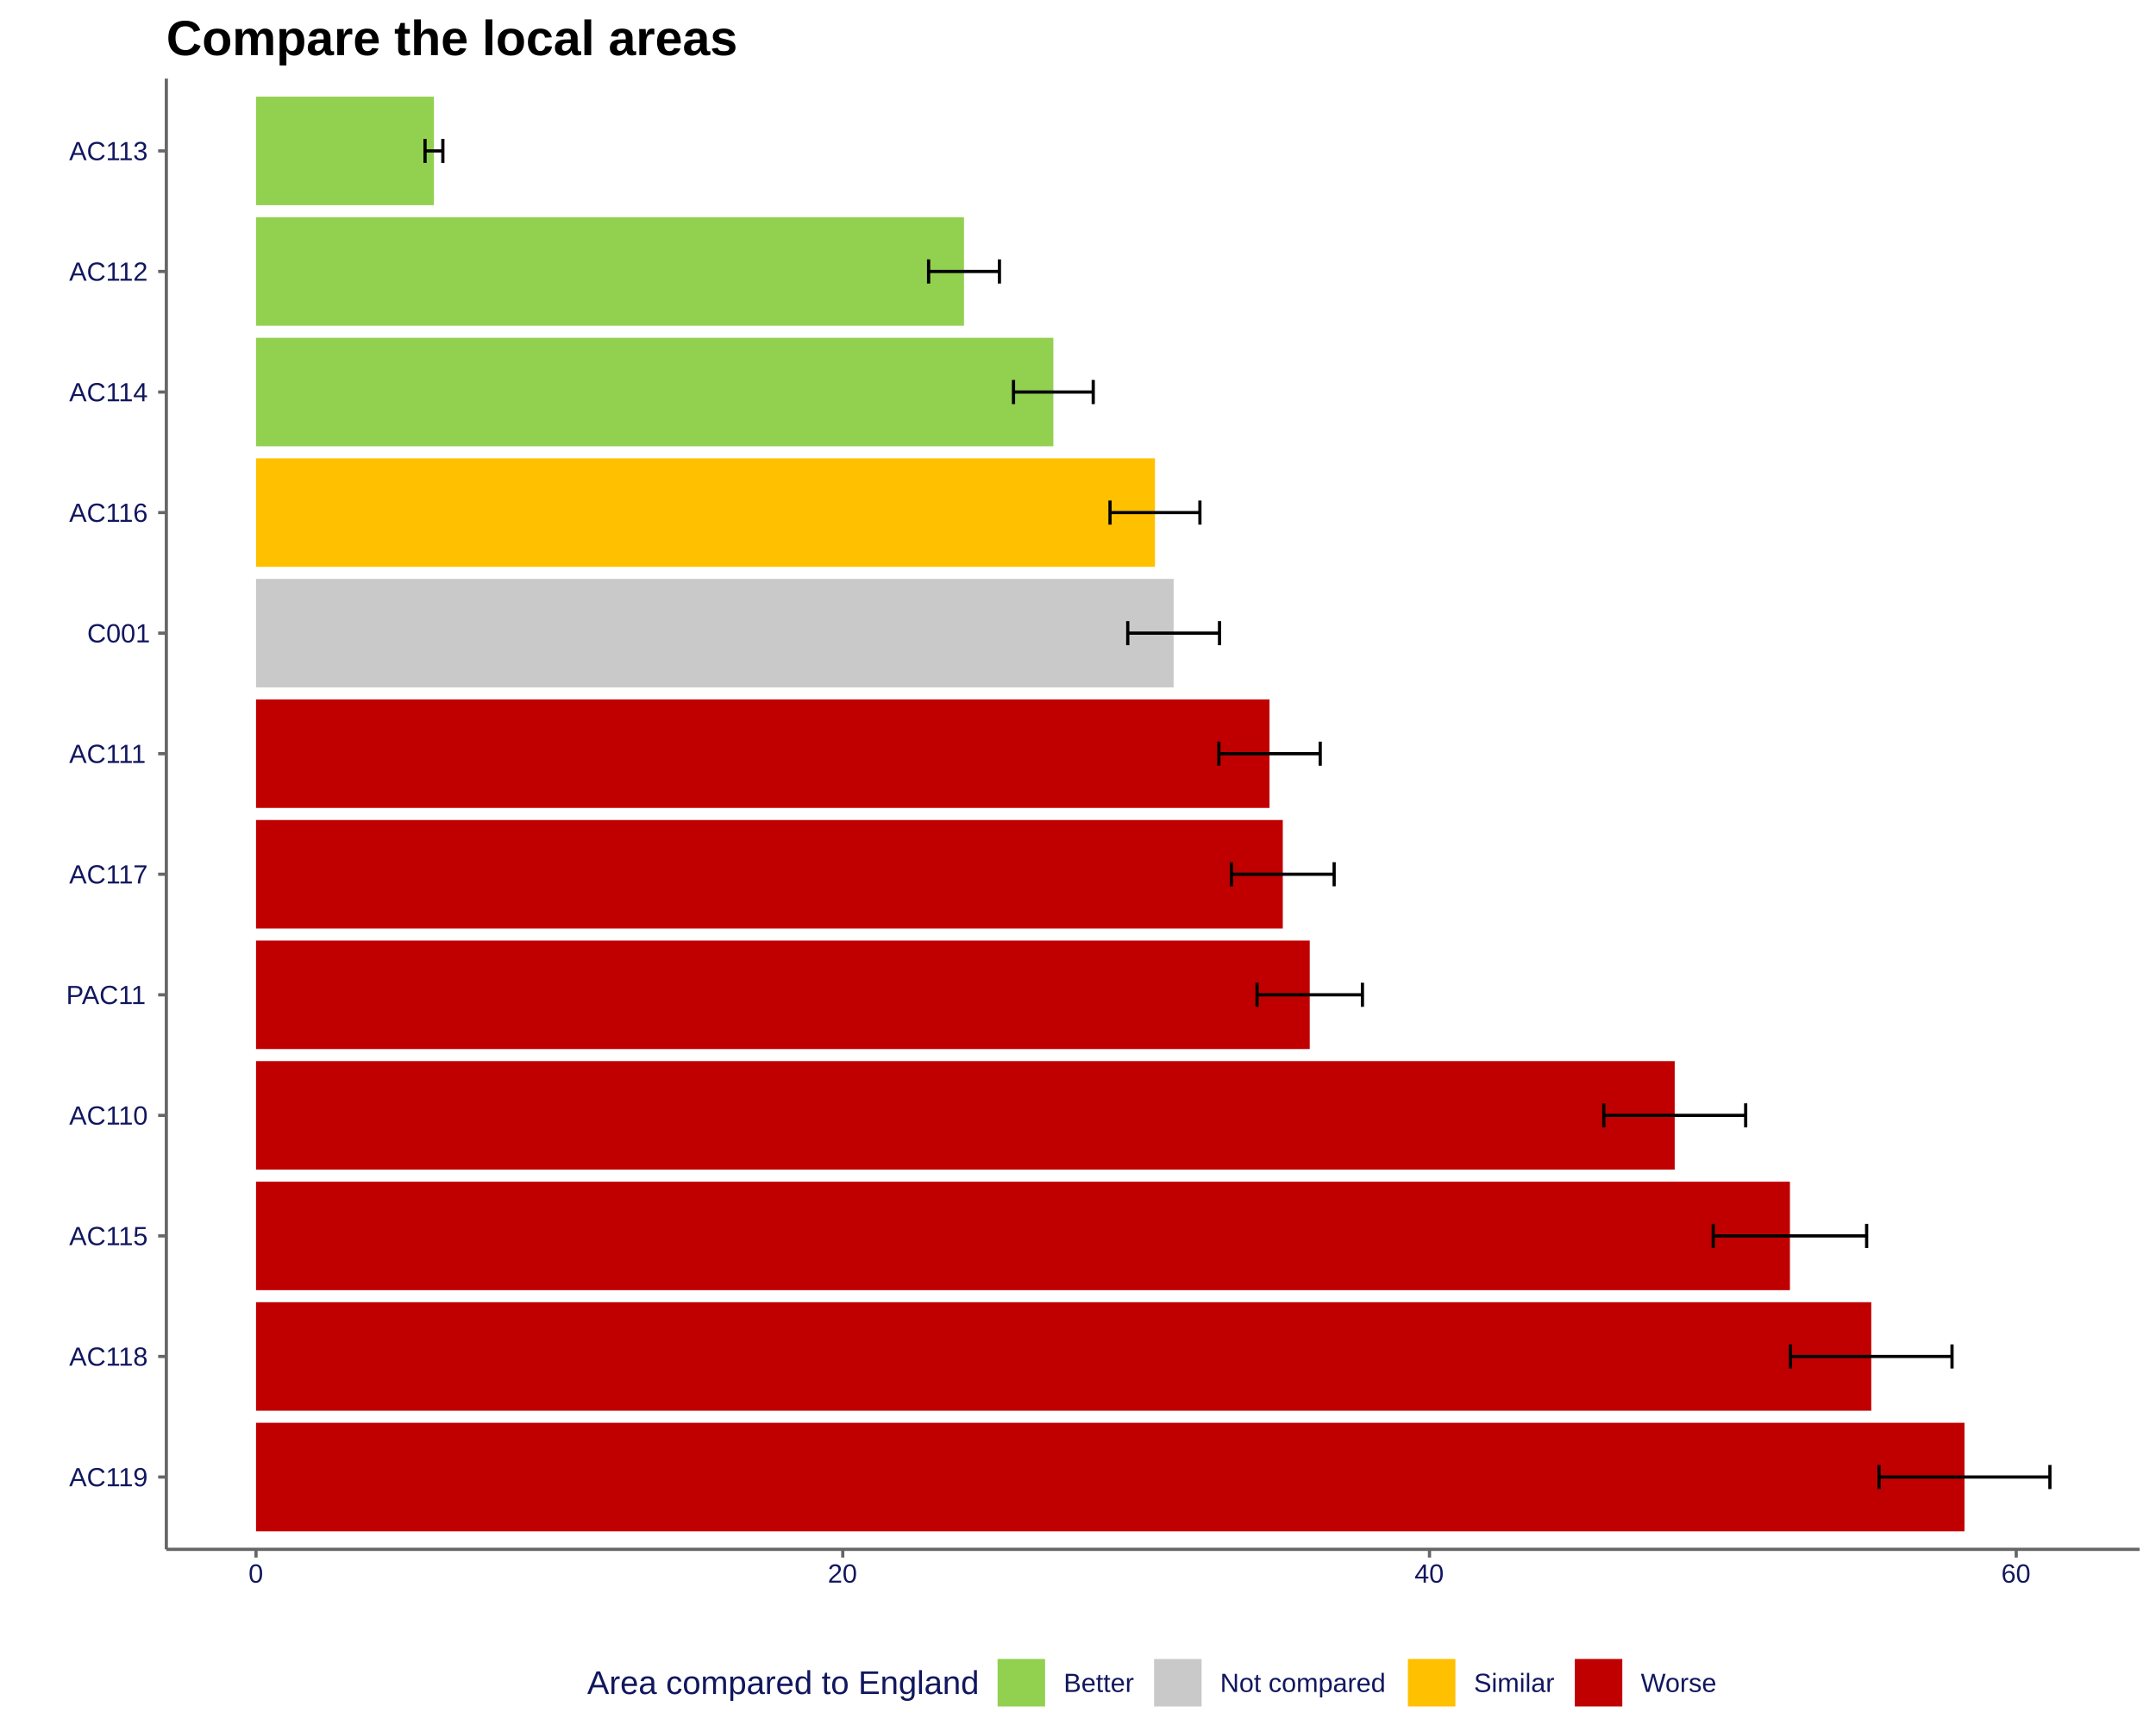
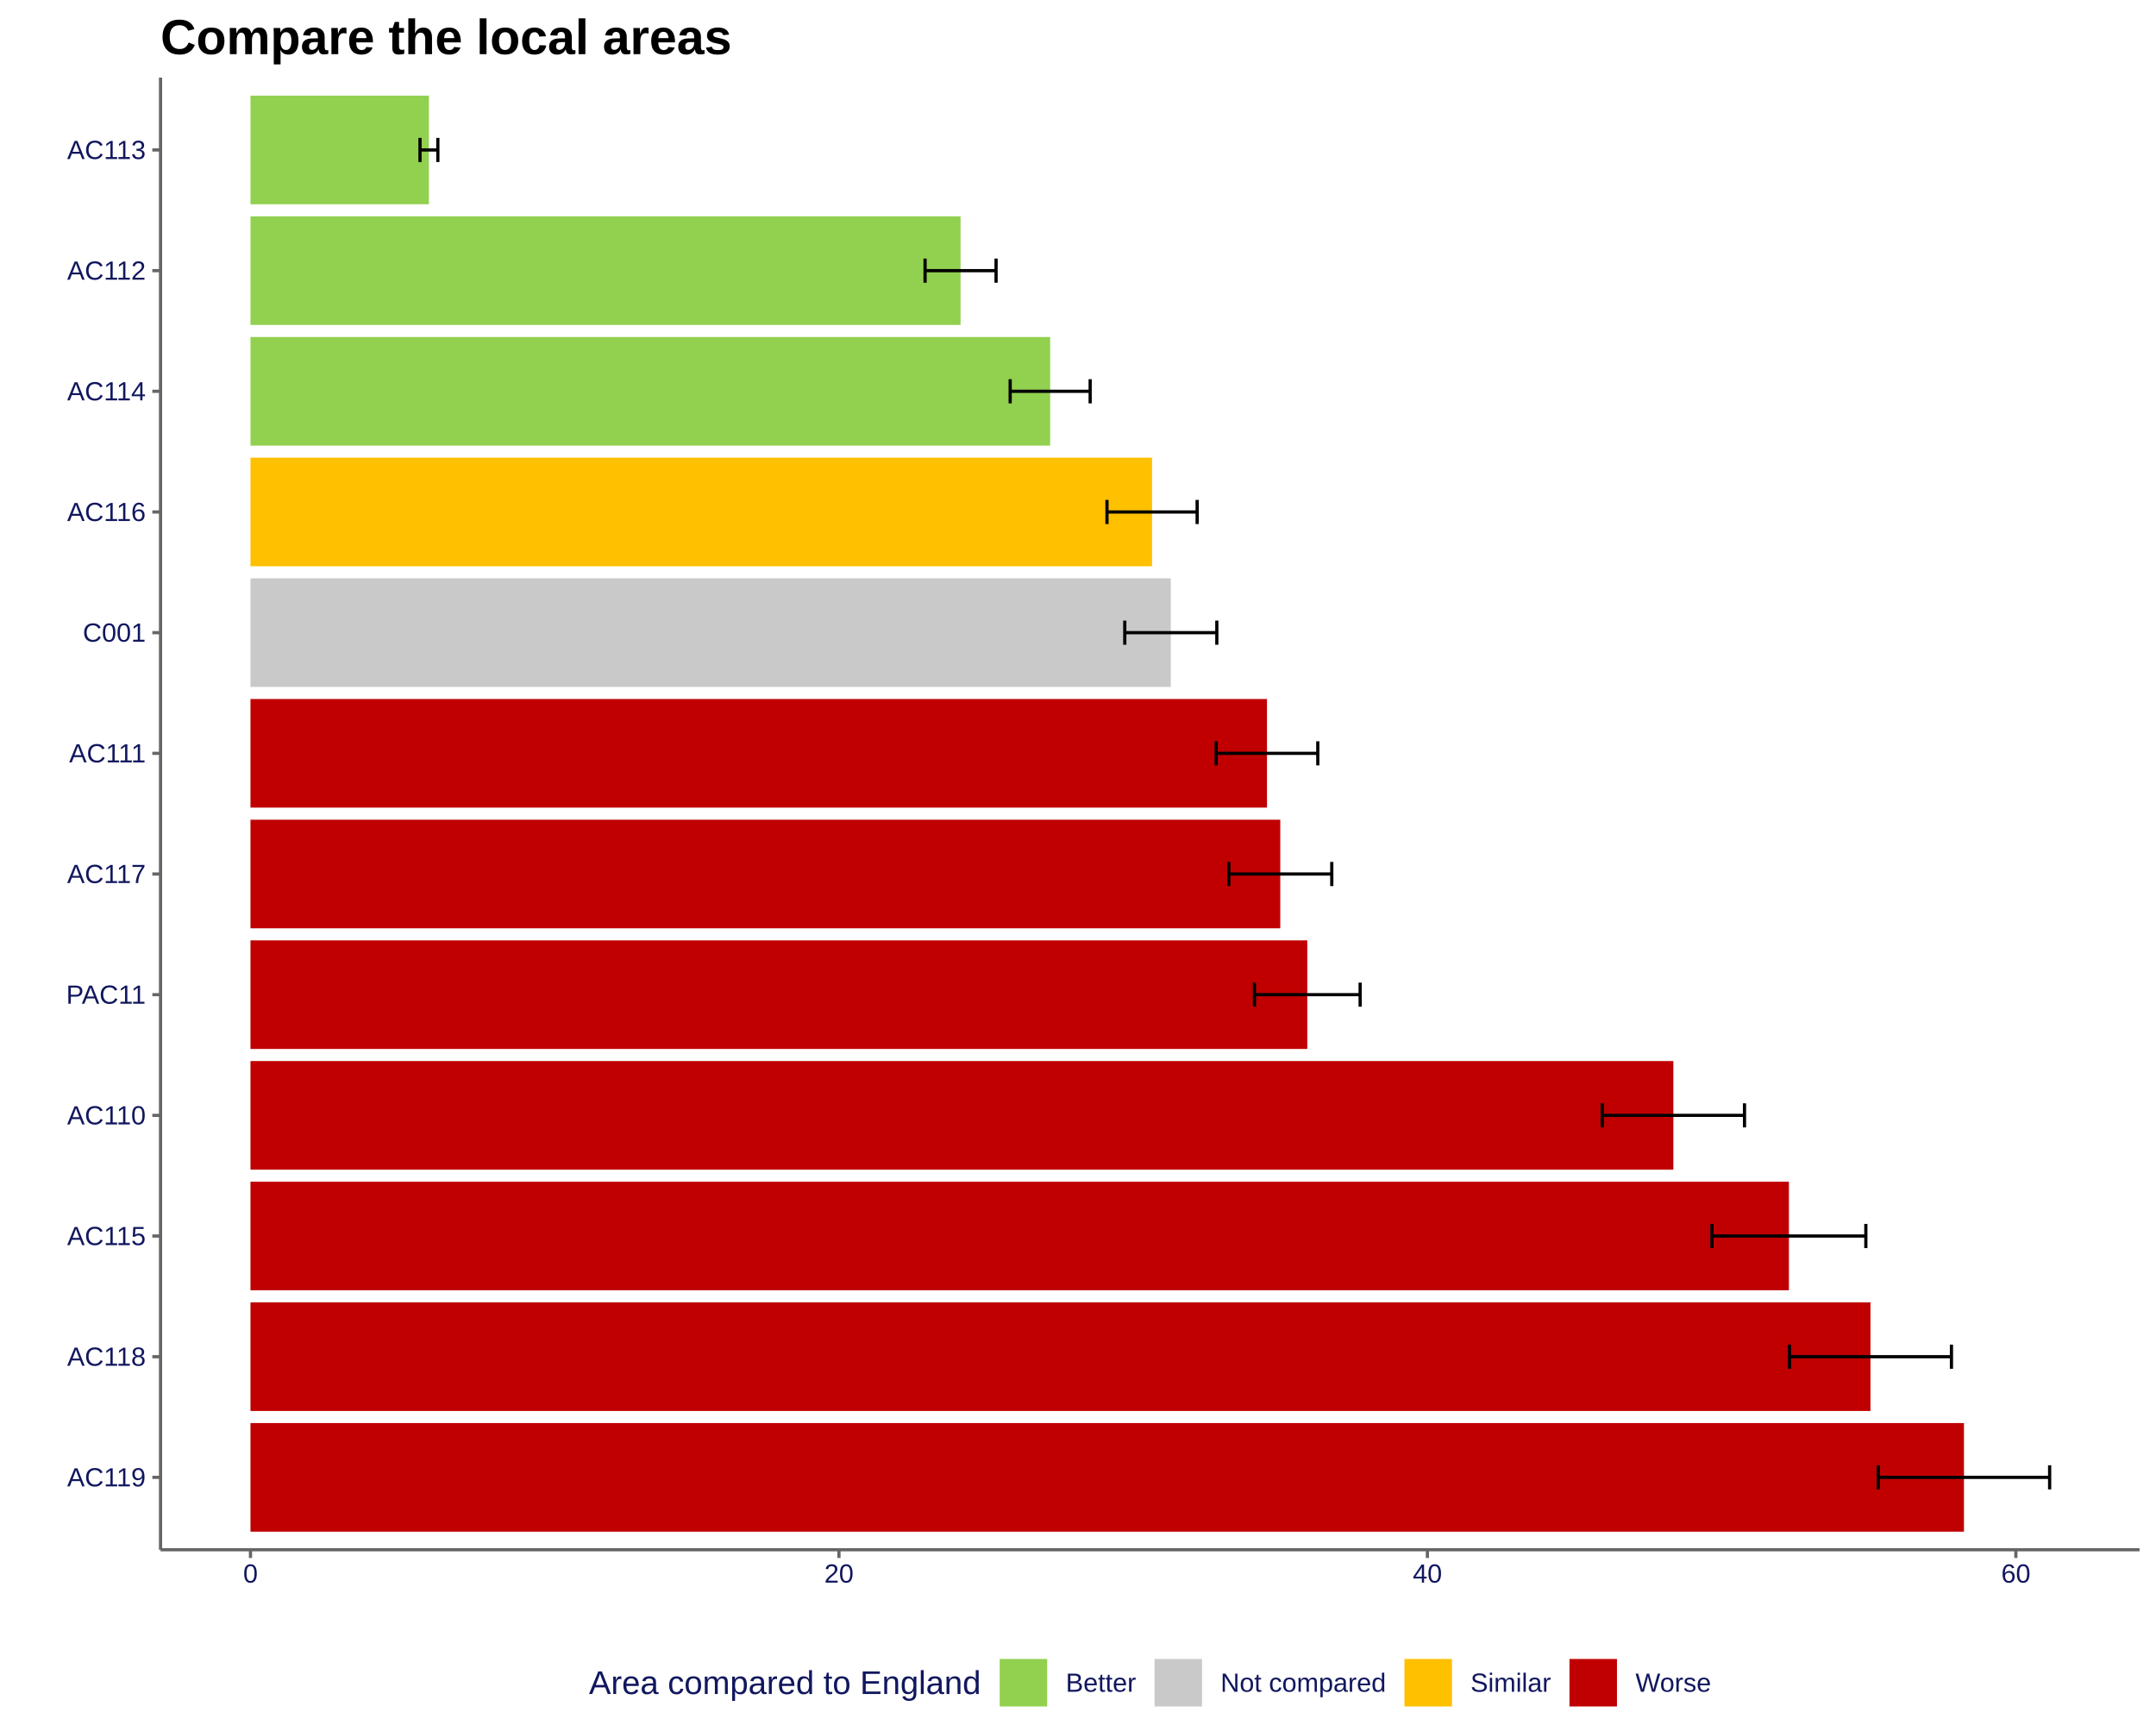
<svg xmlns="http://www.w3.org/2000/svg" viewBox="0 0 720.00 576.00">
  <defs>
    <style type="text/css">
-     line, polyline, path, rect, circle {
+     line, polyline, polygon, path, rect, circle {
      fill: none;
      stroke: #000000;
      stroke-linecap: round;
      stroke-linejoin: round;
      stroke-miterlimit: 10.00;
    }
  </style>
  </defs>
  <rect width="100%" height="100%" style="stroke: none; fill: #FFFFFF;" />
  <defs>
-     <clipPath id="cpNTUuNTQ5M3w3MTQuNTIxfDUxNy4zNDZ8MjYuMjQyMw==">
-       <rect x="55.55" y="26.24" width="658.97" height="491.10" />
+     <clipPath id="cpNTMuNjF8NzE0LjUyfDUxNy40OXwyNS45MA==">
+       <rect x="53.61" y="25.90" width="660.91" height="491.59" />
    </clipPath>
  </defs>
-   <rect x="85.50" y="475.08" width="570.54" height="36.23" style="stroke-width: 1.07; stroke: none; stroke-linecap: butt; fill: #C00000;" clip-path="url(#cpNTUuNTQ5M3w3MTQuNTIxfDUxNy4zNDZ8MjYuMjQyMw==)" />
-   <rect x="85.50" y="434.82" width="539.41" height="36.23" style="stroke-width: 1.07; stroke: none; stroke-linecap: butt; fill: #C00000;" clip-path="url(#cpNTUuNTQ5M3w3MTQuNTIxfDUxNy4zNDZ8MjYuMjQyMw==)" />
-   <rect x="85.50" y="394.57" width="512.25" height="36.23" style="stroke-width: 1.07; stroke: none; stroke-linecap: butt; fill: #C00000;" clip-path="url(#cpNTUuNTQ5M3w3MTQuNTIxfDUxNy4zNDZ8MjYuMjQyMw==)" />
-   <rect x="85.50" y="354.32" width="473.77" height="36.23" style="stroke-width: 1.07; stroke: none; stroke-linecap: butt; fill: #C00000;" clip-path="url(#cpNTUuNTQ5M3w3MTQuNTIxfDUxNy4zNDZ8MjYuMjQyMw==)" />
-   <rect x="85.50" y="314.06" width="351.89" height="36.23" style="stroke-width: 1.07; stroke: none; stroke-linecap: butt; fill: #C00000;" clip-path="url(#cpNTUuNTQ5M3w3MTQuNTIxfDUxNy4zNDZ8MjYuMjQyMw==)" />
-   <rect x="85.50" y="273.81" width="342.89" height="36.23" style="stroke-width: 1.07; stroke: none; stroke-linecap: butt; fill: #C00000;" clip-path="url(#cpNTUuNTQ5M3w3MTQuNTIxfDUxNy4zNDZ8MjYuMjQyMw==)" />
-   <rect x="85.50" y="233.55" width="338.46" height="36.23" style="stroke-width: 1.07; stroke: none; stroke-linecap: butt; fill: #C00000;" clip-path="url(#cpNTUuNTQ5M3w3MTQuNTIxfDUxNy4zNDZ8MjYuMjQyMw==)" />
-   <rect x="85.50" y="193.30" width="306.44" height="36.23" style="stroke-width: 1.07; stroke: none; stroke-linecap: butt; fill: #C9C9C9;" clip-path="url(#cpNTUuNTQ5M3w3MTQuNTIxfDUxNy4zNDZ8MjYuMjQyMw==)" />
-   <rect x="85.50" y="153.04" width="300.20" height="36.23" style="stroke-width: 1.07; stroke: none; stroke-linecap: butt; fill: #FFC000;" clip-path="url(#cpNTUuNTQ5M3w3MTQuNTIxfDUxNy4zNDZ8MjYuMjQyMw==)" />
-   <rect x="85.50" y="112.79" width="266.27" height="36.23" style="stroke-width: 1.07; stroke: none; stroke-linecap: butt; fill: #92D050;" clip-path="url(#cpNTUuNTQ5M3w3MTQuNTIxfDUxNy4zNDZ8MjYuMjQyMw==)" />
-   <rect x="85.50" y="72.53" width="236.43" height="36.23" style="stroke-width: 1.07; stroke: none; stroke-linecap: butt; fill: #92D050;" clip-path="url(#cpNTUuNTQ5M3w3MTQuNTIxfDUxNy4zNDZ8MjYuMjQyMw==)" />
-   <rect x="85.50" y="32.28" width="59.41" height="36.23" style="stroke-width: 1.07; stroke: none; stroke-linecap: butt; fill: #92D050;" clip-path="url(#cpNTUuNTQ5M3w3MTQuNTIxfDUxNy4zNDZ8MjYuMjQyMw==)" />
-   <polyline points="582.97,376.46 582.97,368.40 " style="stroke-width: 1.07; stroke-linecap: butt;" clip-path="url(#cpNTUuNTQ5M3w3MTQuNTIxfDUxNy4zNDZ8MjYuMjQyMw==)" />
-   <polyline points="582.97,372.43 535.59,372.43 " style="stroke-width: 1.07; stroke-linecap: butt;" clip-path="url(#cpNTUuNTQ5M3w3MTQuNTIxfDUxNy4zNDZ8MjYuMjQyMw==)" />
-   <polyline points="535.59,376.46 535.59,368.40 " style="stroke-width: 1.07; stroke-linecap: butt;" clip-path="url(#cpNTUuNTQ5M3w3MTQuNTIxfDUxNy4zNDZ8MjYuMjQyMw==)" />
-   <polyline points="440.89,255.69 440.89,247.64 " style="stroke-width: 1.07; stroke-linecap: butt;" clip-path="url(#cpNTUuNTQ5M3w3MTQuNTIxfDUxNy4zNDZ8MjYuMjQyMw==)" />
-   <polyline points="440.89,251.67 407.04,251.67 " style="stroke-width: 1.07; stroke-linecap: butt;" clip-path="url(#cpNTUuNTQ5M3w3MTQuNTIxfDUxNy4zNDZ8MjYuMjQyMw==)" />
-   <polyline points="407.04,255.69 407.04,247.64 " style="stroke-width: 1.07; stroke-linecap: butt;" clip-path="url(#cpNTUuNTQ5M3w3MTQuNTIxfDUxNy4zNDZ8MjYuMjQyMw==)" />
-   <polyline points="333.76,94.67 333.76,86.62 " style="stroke-width: 1.07; stroke-linecap: butt;" clip-path="url(#cpNTUuNTQ5M3w3MTQuNTIxfDUxNy4zNDZ8MjYuMjQyMw==)" />
-   <polyline points="333.76,90.65 310.11,90.65 " style="stroke-width: 1.07; stroke-linecap: butt;" clip-path="url(#cpNTUuNTQ5M3w3MTQuNTIxfDUxNy4zNDZ8MjYuMjQyMw==)" />
-   <polyline points="310.11,94.67 310.11,86.62 " style="stroke-width: 1.07; stroke-linecap: butt;" clip-path="url(#cpNTUuNTQ5M3w3MTQuNTIxfDUxNy4zNDZ8MjYuMjQyMw==)" />
-   <polyline points="147.89,54.42 147.89,46.37 " style="stroke-width: 1.07; stroke-linecap: butt;" clip-path="url(#cpNTUuNTQ5M3w3MTQuNTIxfDUxNy4zNDZ8MjYuMjQyMw==)" />
-   <polyline points="147.89,50.39 141.94,50.39 " style="stroke-width: 1.07; stroke-linecap: butt;" clip-path="url(#cpNTUuNTQ5M3w3MTQuNTIxfDUxNy4zNDZ8MjYuMjQyMw==)" />
-   <polyline points="141.94,54.42 141.94,46.37 " style="stroke-width: 1.07; stroke-linecap: butt;" clip-path="url(#cpNTUuNTQ5M3w3MTQuNTIxfDUxNy4zNDZ8MjYuMjQyMw==)" />
-   <polyline points="365.09,134.93 365.09,126.88 " style="stroke-width: 1.07; stroke-linecap: butt;" clip-path="url(#cpNTUuNTQ5M3w3MTQuNTIxfDUxNy4zNDZ8MjYuMjQyMw==)" />
-   <polyline points="365.09,130.90 338.46,130.90 " style="stroke-width: 1.07; stroke-linecap: butt;" clip-path="url(#cpNTUuNTQ5M3w3MTQuNTIxfDUxNy4zNDZ8MjYuMjQyMw==)" />
-   <polyline points="338.46,134.93 338.46,126.88 " style="stroke-width: 1.07; stroke-linecap: butt;" clip-path="url(#cpNTUuNTQ5M3w3MTQuNTIxfDUxNy4zNDZ8MjYuMjQyMw==)" />
-   <polyline points="623.37,416.71 623.37,408.66 " style="stroke-width: 1.07; stroke-linecap: butt;" clip-path="url(#cpNTUuNTQ5M3w3MTQuNTIxfDUxNy4zNDZ8MjYuMjQyMw==)" />
-   <polyline points="623.37,412.68 572.14,412.68 " style="stroke-width: 1.07; stroke-linecap: butt;" clip-path="url(#cpNTUuNTQ5M3w3MTQuNTIxfDUxNy4zNDZ8MjYuMjQyMw==)" />
-   <polyline points="572.14,416.71 572.14,408.66 " style="stroke-width: 1.07; stroke-linecap: butt;" clip-path="url(#cpNTUuNTQ5M3w3MTQuNTIxfDUxNy4zNDZ8MjYuMjQyMw==)" />
-   <polyline points="400.71,175.18 400.71,167.13 " style="stroke-width: 1.07; stroke-linecap: butt;" clip-path="url(#cpNTUuNTQ5M3w3MTQuNTIxfDUxNy4zNDZ8MjYuMjQyMw==)" />
-   <polyline points="400.71,171.16 370.69,171.16 " style="stroke-width: 1.07; stroke-linecap: butt;" clip-path="url(#cpNTUuNTQ5M3w3MTQuNTIxfDUxNy4zNDZ8MjYuMjQyMw==)" />
-   <polyline points="370.69,175.18 370.69,167.13 " style="stroke-width: 1.07; stroke-linecap: butt;" clip-path="url(#cpNTUuNTQ5M3w3MTQuNTIxfDUxNy4zNDZ8MjYuMjQyMw==)" />
-   <polyline points="445.54,295.95 445.54,287.90 " style="stroke-width: 1.07; stroke-linecap: butt;" clip-path="url(#cpNTUuNTQ5M3w3MTQuNTIxfDUxNy4zNDZ8MjYuMjQyMw==)" />
-   <polyline points="445.54,291.92 411.25,291.92 " style="stroke-width: 1.07; stroke-linecap: butt;" clip-path="url(#cpNTUuNTQ5M3w3MTQuNTIxfDUxNy4zNDZ8MjYuMjQyMw==)" />
-   <polyline points="411.25,295.95 411.25,287.90 " style="stroke-width: 1.07; stroke-linecap: butt;" clip-path="url(#cpNTUuNTQ5M3w3MTQuNTIxfDUxNy4zNDZ8MjYuMjQyMw==)" />
-   <polyline points="651.88,456.96 651.88,448.91 " style="stroke-width: 1.07; stroke-linecap: butt;" clip-path="url(#cpNTUuNTQ5M3w3MTQuNTIxfDUxNy4zNDZ8MjYuMjQyMw==)" />
-   <polyline points="651.88,452.94 597.94,452.94 " style="stroke-width: 1.07; stroke-linecap: butt;" clip-path="url(#cpNTUuNTQ5M3w3MTQuNTIxfDUxNy4zNDZ8MjYuMjQyMw==)" />
-   <polyline points="597.94,456.96 597.94,448.91 " style="stroke-width: 1.07; stroke-linecap: butt;" clip-path="url(#cpNTUuNTQ5M3w3MTQuNTIxfDUxNy4zNDZ8MjYuMjQyMw==)" />
-   <polyline points="684.57,497.22 684.57,489.17 " style="stroke-width: 1.07; stroke-linecap: butt;" clip-path="url(#cpNTUuNTQ5M3w3MTQuNTIxfDUxNy4zNDZ8MjYuMjQyMw==)" />
-   <polyline points="684.57,493.19 627.51,493.19 " style="stroke-width: 1.07; stroke-linecap: butt;" clip-path="url(#cpNTUuNTQ5M3w3MTQuNTIxfDUxNy4zNDZ8MjYuMjQyMw==)" />
-   <polyline points="627.51,497.22 627.51,489.17 " style="stroke-width: 1.07; stroke-linecap: butt;" clip-path="url(#cpNTUuNTQ5M3w3MTQuNTIxfDUxNy4zNDZ8MjYuMjQyMw==)" />
-   <polyline points="454.99,336.20 454.99,328.15 " style="stroke-width: 1.07; stroke-linecap: butt;" clip-path="url(#cpNTUuNTQ5M3w3MTQuNTIxfDUxNy4zNDZ8MjYuMjQyMw==)" />
-   <polyline points="454.99,332.18 419.80,332.18 " style="stroke-width: 1.07; stroke-linecap: butt;" clip-path="url(#cpNTUuNTQ5M3w3MTQuNTIxfDUxNy4zNDZ8MjYuMjQyMw==)" />
-   <polyline points="419.80,336.20 419.80,328.15 " style="stroke-width: 1.07; stroke-linecap: butt;" clip-path="url(#cpNTUuNTQ5M3w3MTQuNTIxfDUxNy4zNDZ8MjYuMjQyMw==)" />
-   <polyline points="407.26,215.44 407.26,207.39 " style="stroke-width: 1.07; stroke-linecap: butt;" clip-path="url(#cpNTUuNTQ5M3w3MTQuNTIxfDUxNy4zNDZ8MjYuMjQyMw==)" />
-   <polyline points="407.26,211.41 376.62,211.41 " style="stroke-width: 1.07; stroke-linecap: butt;" clip-path="url(#cpNTUuNTQ5M3w3MTQuNTIxfDUxNy4zNDZ8MjYuMjQyMw==)" />
-   <polyline points="376.62,215.44 376.62,207.39 " style="stroke-width: 1.07; stroke-linecap: butt;" clip-path="url(#cpNTUuNTQ5M3w3MTQuNTIxfDUxNy4zNDZ8MjYuMjQyMw==)" />
+   <rect x="83.65" y="475.18" width="572.22" height="36.26" style="stroke-width: 1.07; stroke: none; stroke-linecap: butt; fill: #C00000;" clip-path="url(#cpNTMuNjF8NzE0LjUyfDUxNy40OXwyNS45MA==)" />
+   <rect x="83.65" y="434.88" width="540.99" height="36.26" style="stroke-width: 1.07; stroke: none; stroke-linecap: butt; fill: #C00000;" clip-path="url(#cpNTMuNjF8NzE0LjUyfDUxNy40OXwyNS45MA==)" />
+   <rect x="83.65" y="394.59" width="513.76" height="36.26" style="stroke-width: 1.07; stroke: none; stroke-linecap: butt; fill: #C00000;" clip-path="url(#cpNTMuNjF8NzE0LjUyfDUxNy40OXwyNS45MA==)" />
+   <rect x="83.65" y="354.30" width="475.17" height="36.26" style="stroke-width: 1.07; stroke: none; stroke-linecap: butt; fill: #C00000;" clip-path="url(#cpNTMuNjF8NzE0LjUyfDUxNy40OXwyNS45MA==)" />
+   <rect x="83.65" y="314.00" width="352.92" height="36.26" style="stroke-width: 1.07; stroke: none; stroke-linecap: butt; fill: #C00000;" clip-path="url(#cpNTMuNjF8NzE0LjUyfDUxNy40OXwyNS45MA==)" />
+   <rect x="83.65" y="273.71" width="343.90" height="36.26" style="stroke-width: 1.07; stroke: none; stroke-linecap: butt; fill: #C00000;" clip-path="url(#cpNTMuNjF8NzE0LjUyfDUxNy40OXwyNS45MA==)" />
+   <rect x="83.65" y="233.41" width="339.46" height="36.26" style="stroke-width: 1.07; stroke: none; stroke-linecap: butt; fill: #C00000;" clip-path="url(#cpNTMuNjF8NzE0LjUyfDUxNy40OXwyNS45MA==)" />
+   <rect x="83.65" y="193.12" width="307.34" height="36.26" style="stroke-width: 1.07; stroke: none; stroke-linecap: butt; fill: #C9C9C9;" clip-path="url(#cpNTMuNjF8NzE0LjUyfDUxNy40OXwyNS45MA==)" />
+   <rect x="83.65" y="152.82" width="301.08" height="36.26" style="stroke-width: 1.07; stroke: none; stroke-linecap: butt; fill: #FFC000;" clip-path="url(#cpNTMuNjF8NzE0LjUyfDUxNy40OXwyNS45MA==)" />
+   <rect x="83.65" y="112.53" width="267.05" height="36.26" style="stroke-width: 1.07; stroke: none; stroke-linecap: butt; fill: #92D050;" clip-path="url(#cpNTMuNjF8NzE0LjUyfDUxNy40OXwyNS45MA==)" />
+   <rect x="83.65" y="72.24" width="237.13" height="36.26" style="stroke-width: 1.07; stroke: none; stroke-linecap: butt; fill: #92D050;" clip-path="url(#cpNTMuNjF8NzE0LjUyfDUxNy40OXwyNS45MA==)" />
+   <rect x="83.65" y="31.94" width="59.59" height="36.26" style="stroke-width: 1.07; stroke: none; stroke-linecap: butt; fill: #92D050;" clip-path="url(#cpNTMuNjF8NzE0LjUyfDUxNy40OXwyNS45MA==)" />
+   <polyline points="582.58,376.46 582.58,368.40 " style="stroke-width: 1.07; stroke-linecap: butt;" clip-path="url(#cpNTMuNjF8NzE0LjUyfDUxNy40OXwyNS45MA==)" />
+   <polyline points="582.58,372.43 535.06,372.43 " style="stroke-width: 1.07; stroke-linecap: butt;" clip-path="url(#cpNTMuNjF8NzE0LjUyfDUxNy40OXwyNS45MA==)" />
+   <polyline points="535.06,376.46 535.06,368.40 " style="stroke-width: 1.07; stroke-linecap: butt;" clip-path="url(#cpNTMuNjF8NzE0LjUyfDUxNy40OXwyNS45MA==)" />
+   <polyline points="440.08,255.57 440.08,247.52 " style="stroke-width: 1.07; stroke-linecap: butt;" clip-path="url(#cpNTMuNjF8NzE0LjUyfDUxNy40OXwyNS45MA==)" />
+   <polyline points="440.08,251.55 406.14,251.55 " style="stroke-width: 1.07; stroke-linecap: butt;" clip-path="url(#cpNTMuNjF8NzE0LjUyfDUxNy40OXwyNS45MA==)" />
+   <polyline points="406.14,255.57 406.14,247.52 " style="stroke-width: 1.07; stroke-linecap: butt;" clip-path="url(#cpNTMuNjF8NzE0LjUyfDUxNy40OXwyNS45MA==)" />
+   <polyline points="332.64,94.40 332.64,86.34 " style="stroke-width: 1.07; stroke-linecap: butt;" clip-path="url(#cpNTMuNjF8NzE0LjUyfDUxNy40OXwyNS45MA==)" />
+   <polyline points="332.64,90.37 308.93,90.37 " style="stroke-width: 1.07; stroke-linecap: butt;" clip-path="url(#cpNTMuNjF8NzE0LjUyfDUxNy40OXwyNS45MA==)" />
+   <polyline points="308.93,94.40 308.93,86.34 " style="stroke-width: 1.07; stroke-linecap: butt;" clip-path="url(#cpNTMuNjF8NzE0LjUyfDUxNy40OXwyNS45MA==)" />
+   <polyline points="146.22,54.10 146.22,46.05 " style="stroke-width: 1.07; stroke-linecap: butt;" clip-path="url(#cpNTMuNjF8NzE0LjUyfDUxNy40OXwyNS45MA==)" />
+   <polyline points="146.22,50.07 140.26,50.07 " style="stroke-width: 1.07; stroke-linecap: butt;" clip-path="url(#cpNTMuNjF8NzE0LjUyfDUxNy40OXwyNS45MA==)" />
+   <polyline points="140.26,54.10 140.26,46.05 " style="stroke-width: 1.07; stroke-linecap: butt;" clip-path="url(#cpNTMuNjF8NzE0LjUyfDUxNy40OXwyNS45MA==)" />
+   <polyline points="364.06,134.69 364.06,126.63 " style="stroke-width: 1.07; stroke-linecap: butt;" clip-path="url(#cpNTMuNjF8NzE0LjUyfDUxNy40OXwyNS45MA==)" />
+   <polyline points="364.06,130.66 337.35,130.66 " style="stroke-width: 1.07; stroke-linecap: butt;" clip-path="url(#cpNTMuNjF8NzE0LjUyfDUxNy40OXwyNS45MA==)" />
+   <polyline points="337.35,134.69 337.35,126.63 " style="stroke-width: 1.07; stroke-linecap: butt;" clip-path="url(#cpNTMuNjF8NzE0LjUyfDUxNy40OXwyNS45MA==)" />
+   <polyline points="623.10,416.75 623.10,408.69 " style="stroke-width: 1.07; stroke-linecap: butt;" clip-path="url(#cpNTMuNjF8NzE0LjUyfDUxNy40OXwyNS45MA==)" />
+   <polyline points="623.10,412.72 571.72,412.72 " style="stroke-width: 1.07; stroke-linecap: butt;" clip-path="url(#cpNTMuNjF8NzE0LjUyfDUxNy40OXwyNS45MA==)" />
+   <polyline points="571.72,416.75 571.72,408.69 " style="stroke-width: 1.07; stroke-linecap: butt;" clip-path="url(#cpNTMuNjF8NzE0LjUyfDUxNy40OXwyNS45MA==)" />
+   <polyline points="399.79,174.99 399.79,166.93 " style="stroke-width: 1.07; stroke-linecap: butt;" clip-path="url(#cpNTMuNjF8NzE0LjUyfDUxNy40OXwyNS45MA==)" />
+   <polyline points="399.79,170.96 369.68,170.96 " style="stroke-width: 1.07; stroke-linecap: butt;" clip-path="url(#cpNTMuNjF8NzE0LjUyfDUxNy40OXwyNS45MA==)" />
+   <polyline points="369.68,174.99 369.68,166.93 " style="stroke-width: 1.07; stroke-linecap: butt;" clip-path="url(#cpNTMuNjF8NzE0LjUyfDUxNy40OXwyNS45MA==)" />
+   <polyline points="444.75,295.87 444.75,287.81 " style="stroke-width: 1.07; stroke-linecap: butt;" clip-path="url(#cpNTMuNjF8NzE0LjUyfDUxNy40OXwyNS45MA==)" />
+   <polyline points="444.75,291.84 410.36,291.84 " style="stroke-width: 1.07; stroke-linecap: butt;" clip-path="url(#cpNTMuNjF8NzE0LjUyfDUxNy40OXwyNS45MA==)" />
+   <polyline points="410.36,295.87 410.36,287.81 " style="stroke-width: 1.07; stroke-linecap: butt;" clip-path="url(#cpNTMuNjF8NzE0LjUyfDUxNy40OXwyNS45MA==)" />
+   <polyline points="651.69,457.05 651.69,448.99 " style="stroke-width: 1.07; stroke-linecap: butt;" clip-path="url(#cpNTMuNjF8NzE0LjUyfDUxNy40OXwyNS45MA==)" />
+   <polyline points="651.69,453.02 597.60,453.02 " style="stroke-width: 1.07; stroke-linecap: butt;" clip-path="url(#cpNTMuNjF8NzE0LjUyfDUxNy40OXwyNS45MA==)" />
+   <polyline points="597.60,457.05 597.60,448.99 " style="stroke-width: 1.07; stroke-linecap: butt;" clip-path="url(#cpNTMuNjF8NzE0LjUyfDUxNy40OXwyNS45MA==)" />
+   <polyline points="684.48,497.34 684.48,489.28 " style="stroke-width: 1.07; stroke-linecap: butt;" clip-path="url(#cpNTMuNjF8NzE0LjUyfDUxNy40OXwyNS45MA==)" />
+   <polyline points="684.48,493.31 627.26,493.31 " style="stroke-width: 1.07; stroke-linecap: butt;" clip-path="url(#cpNTMuNjF8NzE0LjUyfDUxNy40OXwyNS45MA==)" />
+   <polyline points="627.26,497.34 627.26,489.28 " style="stroke-width: 1.07; stroke-linecap: butt;" clip-path="url(#cpNTMuNjF8NzE0LjUyfDUxNy40OXwyNS45MA==)" />
+   <polyline points="454.22,336.16 454.22,328.10 " style="stroke-width: 1.07; stroke-linecap: butt;" clip-path="url(#cpNTMuNjF8NzE0LjUyfDUxNy40OXwyNS45MA==)" />
+   <polyline points="454.22,332.13 418.93,332.13 " style="stroke-width: 1.07; stroke-linecap: butt;" clip-path="url(#cpNTMuNjF8NzE0LjUyfDUxNy40OXwyNS45MA==)" />
+   <polyline points="418.93,336.16 418.93,328.10 " style="stroke-width: 1.07; stroke-linecap: butt;" clip-path="url(#cpNTMuNjF8NzE0LjUyfDUxNy40OXwyNS45MA==)" />
+   <polyline points="406.36,215.28 406.36,207.22 " style="stroke-width: 1.07; stroke-linecap: butt;" clip-path="url(#cpNTMuNjF8NzE0LjUyfDUxNy40OXwyNS45MA==)" />
+   <polyline points="406.36,211.25 375.62,211.25 " style="stroke-width: 1.07; stroke-linecap: butt;" clip-path="url(#cpNTMuNjF8NzE0LjUyfDUxNy40OXwyNS45MA==)" />
+   <polyline points="375.62,215.28 375.62,207.22 " style="stroke-width: 1.07; stroke-linecap: butt;" clip-path="url(#cpNTMuNjF8NzE0LjUyfDUxNy40OXwyNS45MA==)" />
  <defs>
-     <clipPath id="cpMHw3MjB8NTc2fDA=">
+     <clipPath id="cpMC4wMHw3MjAuMDB8NTc2LjAwfDAuMDA=">
      <rect x="0.00" y="0.00" width="720.00" height="576.00" />
    </clipPath>
  </defs>
-   <polyline points="55.55,517.35 55.55,26.24 " style="stroke-width: 1.07; stroke: #666666; stroke-linecap: butt;" clip-path="url(#cpMHw3MjB8NTc2fDA=)" />
-   <g clip-path="url(#cpMHw3MjB8NTc2fDA=)">
-     <text x="23.10" y="496.29" style="font-size: 8.80px; fill: #11175E; font-family: Liberation Sans;" textLength="27.52px" lengthAdjust="spacingAndGlyphs">AC119</text>
+   <polyline points="53.61,517.49 53.61,25.90 " style="stroke-width: 1.07; stroke: #666666; stroke-linecap: butt;" clip-path="url(#cpMC4wMHw3MjAuMDB8NTc2LjAwfDAuMDA=)" />
+   <g clip-path="url(#cpMC4wMHw3MjAuMDB8NTc2LjAwfDAuMDA=)">
+     <text x="22.43" y="496.33" style="font-size: 8.80px; fill: #11175E; font-family: Liberation Sans;" textLength="26.25px" lengthAdjust="spacingAndGlyphs">AC119</text>
  </g>
-   <g clip-path="url(#cpMHw3MjB8NTc2fDA=)">
-     <text x="23.10" y="456.03" style="font-size: 8.80px; fill: #11175E; font-family: Liberation Sans;" textLength="27.52px" lengthAdjust="spacingAndGlyphs">AC118</text>
+   <g clip-path="url(#cpMC4wMHw3MjAuMDB8NTc2LjAwfDAuMDA=)">
+     <text x="22.43" y="456.04" style="font-size: 8.80px; fill: #11175E; font-family: Liberation Sans;" textLength="26.25px" lengthAdjust="spacingAndGlyphs">AC118</text>
  </g>
-   <g clip-path="url(#cpMHw3MjB8NTc2fDA=)">
-     <text x="23.10" y="415.78" style="font-size: 8.80px; fill: #11175E; font-family: Liberation Sans;" textLength="27.52px" lengthAdjust="spacingAndGlyphs">AC115</text>
+   <g clip-path="url(#cpMC4wMHw3MjAuMDB8NTc2LjAwfDAuMDA=)">
+     <text x="22.43" y="415.75" style="font-size: 8.80px; fill: #11175E; font-family: Liberation Sans;" textLength="26.25px" lengthAdjust="spacingAndGlyphs">AC115</text>
  </g>
-   <g clip-path="url(#cpMHw3MjB8NTc2fDA=)">
-     <text x="23.10" y="375.52" style="font-size: 8.80px; fill: #11175E; font-family: Liberation Sans;" textLength="27.52px" lengthAdjust="spacingAndGlyphs">AC110</text>
+   <g clip-path="url(#cpMC4wMHw3MjAuMDB8NTc2LjAwfDAuMDA=)">
+     <text x="22.43" y="375.45" style="font-size: 8.80px; fill: #11175E; font-family: Liberation Sans;" textLength="26.25px" lengthAdjust="spacingAndGlyphs">AC110</text>
  </g>
-   <g clip-path="url(#cpMHw3MjB8NTc2fDA=)">
-     <text x="22.10" y="335.27" style="font-size: 8.80px; fill: #11175E; font-family: Liberation Sans;" textLength="28.52px" lengthAdjust="spacingAndGlyphs">PAC11</text>
+   <g clip-path="url(#cpMC4wMHw3MjAuMDB8NTc2LjAwfDAuMDA=)">
+     <text x="22.10" y="335.16" style="font-size: 8.80px; fill: #11175E; font-family: Liberation Sans;" textLength="26.58px" lengthAdjust="spacingAndGlyphs">PAC11</text>
  </g>
-   <g clip-path="url(#cpMHw3MjB8NTc2fDA=)">
-     <text x="23.10" y="295.01" style="font-size: 8.80px; fill: #11175E; font-family: Liberation Sans;" textLength="27.52px" lengthAdjust="spacingAndGlyphs">AC117</text>
+   <g clip-path="url(#cpMC4wMHw3MjAuMDB8NTc2LjAwfDAuMDA=)">
+     <text x="22.43" y="294.86" style="font-size: 8.80px; fill: #11175E; font-family: Liberation Sans;" textLength="26.25px" lengthAdjust="spacingAndGlyphs">AC117</text>
  </g>
-   <g clip-path="url(#cpMHw3MjB8NTc2fDA=)">
-     <text x="23.10" y="254.76" style="font-size: 8.80px; fill: #11175E; font-family: Liberation Sans;" textLength="27.52px" lengthAdjust="spacingAndGlyphs">AC111</text>
+   <g clip-path="url(#cpMC4wMHw3MjAuMDB8NTc2LjAwfDAuMDA=)">
+     <text x="23.09" y="254.57" style="font-size: 8.80px; fill: #11175E; font-family: Liberation Sans;" textLength="25.59px" lengthAdjust="spacingAndGlyphs">AC111</text>
  </g>
-   <g clip-path="url(#cpMHw3MjB8NTc2fDA=)">
-     <text x="29.10" y="214.51" style="font-size: 8.80px; fill: #11175E; font-family: Liberation Sans;" textLength="21.52px" lengthAdjust="spacingAndGlyphs">C001</text>
+   <g clip-path="url(#cpMC4wMHw3MjAuMDB8NTc2LjAwfDAuMDA=)">
+     <text x="27.65" y="214.27" style="font-size: 8.80px; fill: #11175E; font-family: Liberation Sans;" textLength="21.03px" lengthAdjust="spacingAndGlyphs">C001</text>
  </g>
-   <g clip-path="url(#cpMHw3MjB8NTc2fDA=)">
-     <text x="23.10" y="174.25" style="font-size: 8.80px; fill: #11175E; font-family: Liberation Sans;" textLength="27.52px" lengthAdjust="spacingAndGlyphs">AC116</text>
+   <g clip-path="url(#cpMC4wMHw3MjAuMDB8NTc2LjAwfDAuMDA=)">
+     <text x="22.43" y="173.98" style="font-size: 8.80px; fill: #11175E; font-family: Liberation Sans;" textLength="26.25px" lengthAdjust="spacingAndGlyphs">AC116</text>
  </g>
-   <g clip-path="url(#cpMHw3MjB8NTc2fDA=)">
-     <text x="23.10" y="134.00" style="font-size: 8.80px; fill: #11175E; font-family: Liberation Sans;" textLength="27.52px" lengthAdjust="spacingAndGlyphs">AC114</text>
+   <g clip-path="url(#cpMC4wMHw3MjAuMDB8NTc2LjAwfDAuMDA=)">
+     <text x="22.43" y="133.69" style="font-size: 8.80px; fill: #11175E; font-family: Liberation Sans;" textLength="26.25px" lengthAdjust="spacingAndGlyphs">AC114</text>
  </g>
-   <g clip-path="url(#cpMHw3MjB8NTc2fDA=)">
-     <text x="23.10" y="93.74" style="font-size: 8.80px; fill: #11175E; font-family: Liberation Sans;" textLength="27.52px" lengthAdjust="spacingAndGlyphs">AC112</text>
+   <g clip-path="url(#cpMC4wMHw3MjAuMDB8NTc2LjAwfDAuMDA=)">
+     <text x="22.43" y="93.39" style="font-size: 8.80px; fill: #11175E; font-family: Liberation Sans;" textLength="26.25px" lengthAdjust="spacingAndGlyphs">AC112</text>
  </g>
-   <g clip-path="url(#cpMHw3MjB8NTc2fDA=)">
-     <text x="23.10" y="53.49" style="font-size: 8.80px; fill: #11175E; font-family: Liberation Sans;" textLength="27.52px" lengthAdjust="spacingAndGlyphs">AC113</text>
+   <g clip-path="url(#cpMC4wMHw3MjAuMDB8NTc2LjAwfDAuMDA=)">
+     <text x="22.43" y="53.10" style="font-size: 8.80px; fill: #11175E; font-family: Liberation Sans;" textLength="26.25px" lengthAdjust="spacingAndGlyphs">AC113</text>
  </g>
-   <polyline points="52.81,493.19 55.55,493.19 " style="stroke-width: 1.07; stroke: #666666; stroke-linecap: butt;" clip-path="url(#cpMHw3MjB8NTc2fDA=)" />
-   <polyline points="52.81,452.94 55.55,452.94 " style="stroke-width: 1.07; stroke: #666666; stroke-linecap: butt;" clip-path="url(#cpMHw3MjB8NTc2fDA=)" />
-   <polyline points="52.81,412.68 55.55,412.68 " style="stroke-width: 1.07; stroke: #666666; stroke-linecap: butt;" clip-path="url(#cpMHw3MjB8NTc2fDA=)" />
-   <polyline points="52.81,372.43 55.55,372.43 " style="stroke-width: 1.07; stroke: #666666; stroke-linecap: butt;" clip-path="url(#cpMHw3MjB8NTc2fDA=)" />
-   <polyline points="52.81,332.18 55.55,332.18 " style="stroke-width: 1.07; stroke: #666666; stroke-linecap: butt;" clip-path="url(#cpMHw3MjB8NTc2fDA=)" />
-   <polyline points="52.81,291.92 55.55,291.92 " style="stroke-width: 1.07; stroke: #666666; stroke-linecap: butt;" clip-path="url(#cpMHw3MjB8NTc2fDA=)" />
-   <polyline points="52.81,251.67 55.55,251.67 " style="stroke-width: 1.07; stroke: #666666; stroke-linecap: butt;" clip-path="url(#cpMHw3MjB8NTc2fDA=)" />
-   <polyline points="52.81,211.41 55.55,211.41 " style="stroke-width: 1.07; stroke: #666666; stroke-linecap: butt;" clip-path="url(#cpMHw3MjB8NTc2fDA=)" />
-   <polyline points="52.81,171.16 55.55,171.16 " style="stroke-width: 1.07; stroke: #666666; stroke-linecap: butt;" clip-path="url(#cpMHw3MjB8NTc2fDA=)" />
-   <polyline points="52.81,130.90 55.55,130.90 " style="stroke-width: 1.07; stroke: #666666; stroke-linecap: butt;" clip-path="url(#cpMHw3MjB8NTc2fDA=)" />
-   <polyline points="52.81,90.65 55.55,90.65 " style="stroke-width: 1.07; stroke: #666666; stroke-linecap: butt;" clip-path="url(#cpMHw3MjB8NTc2fDA=)" />
-   <polyline points="52.81,50.39 55.55,50.39 " style="stroke-width: 1.07; stroke: #666666; stroke-linecap: butt;" clip-path="url(#cpMHw3MjB8NTc2fDA=)" />
-   <polyline points="55.55,517.35 714.52,517.35 " style="stroke-width: 1.07; stroke: #666666; stroke-linecap: butt;" clip-path="url(#cpMHw3MjB8NTc2fDA=)" />
-   <polyline points="85.50,520.09 85.50,517.35 " style="stroke-width: 1.07; stroke: #666666; stroke-linecap: butt;" clip-path="url(#cpMHw3MjB8NTc2fDA=)" />
-   <polyline points="281.44,520.09 281.44,517.35 " style="stroke-width: 1.07; stroke: #666666; stroke-linecap: butt;" clip-path="url(#cpMHw3MjB8NTc2fDA=)" />
-   <polyline points="477.38,520.09 477.38,517.35 " style="stroke-width: 1.07; stroke: #666666; stroke-linecap: butt;" clip-path="url(#cpMHw3MjB8NTc2fDA=)" />
-   <polyline points="673.32,520.09 673.32,517.35 " style="stroke-width: 1.07; stroke: #666666; stroke-linecap: butt;" clip-path="url(#cpMHw3MjB8NTc2fDA=)" />
-   <g clip-path="url(#cpMHw3MjB8NTc2fDA=)">
-     <text x="83.00" y="528.46" style="font-size: 8.80px; fill: #11175E; font-family: Liberation Sans;" textLength="5.01px" lengthAdjust="spacingAndGlyphs">0</text>
+   <polyline points="50.87,493.31 53.61,493.31 " style="stroke-width: 1.07; stroke: #666666; stroke-linecap: butt;" clip-path="url(#cpMC4wMHw3MjAuMDB8NTc2LjAwfDAuMDA=)" />
+   <polyline points="50.87,453.02 53.61,453.02 " style="stroke-width: 1.07; stroke: #666666; stroke-linecap: butt;" clip-path="url(#cpMC4wMHw3MjAuMDB8NTc2LjAwfDAuMDA=)" />
+   <polyline points="50.87,412.72 53.61,412.72 " style="stroke-width: 1.07; stroke: #666666; stroke-linecap: butt;" clip-path="url(#cpMC4wMHw3MjAuMDB8NTc2LjAwfDAuMDA=)" />
+   <polyline points="50.87,372.43 53.61,372.43 " style="stroke-width: 1.07; stroke: #666666; stroke-linecap: butt;" clip-path="url(#cpMC4wMHw3MjAuMDB8NTc2LjAwfDAuMDA=)" />
+   <polyline points="50.87,332.13 53.61,332.13 " style="stroke-width: 1.07; stroke: #666666; stroke-linecap: butt;" clip-path="url(#cpMC4wMHw3MjAuMDB8NTc2LjAwfDAuMDA=)" />
+   <polyline points="50.87,291.84 53.61,291.84 " style="stroke-width: 1.07; stroke: #666666; stroke-linecap: butt;" clip-path="url(#cpMC4wMHw3MjAuMDB8NTc2LjAwfDAuMDA=)" />
+   <polyline points="50.87,251.55 53.61,251.55 " style="stroke-width: 1.07; stroke: #666666; stroke-linecap: butt;" clip-path="url(#cpMC4wMHw3MjAuMDB8NTc2LjAwfDAuMDA=)" />
+   <polyline points="50.87,211.25 53.61,211.25 " style="stroke-width: 1.07; stroke: #666666; stroke-linecap: butt;" clip-path="url(#cpMC4wMHw3MjAuMDB8NTc2LjAwfDAuMDA=)" />
+   <polyline points="50.87,170.96 53.61,170.96 " style="stroke-width: 1.07; stroke: #666666; stroke-linecap: butt;" clip-path="url(#cpMC4wMHw3MjAuMDB8NTc2LjAwfDAuMDA=)" />
+   <polyline points="50.87,130.66 53.61,130.66 " style="stroke-width: 1.07; stroke: #666666; stroke-linecap: butt;" clip-path="url(#cpMC4wMHw3MjAuMDB8NTc2LjAwfDAuMDA=)" />
+   <polyline points="50.87,90.37 53.61,90.37 " style="stroke-width: 1.07; stroke: #666666; stroke-linecap: butt;" clip-path="url(#cpMC4wMHw3MjAuMDB8NTc2LjAwfDAuMDA=)" />
+   <polyline points="50.87,50.07 53.61,50.07 " style="stroke-width: 1.07; stroke: #666666; stroke-linecap: butt;" clip-path="url(#cpMC4wMHw3MjAuMDB8NTc2LjAwfDAuMDA=)" />
+   <polyline points="53.61,517.49 714.52,517.49 " style="stroke-width: 1.07; stroke: #666666; stroke-linecap: butt;" clip-path="url(#cpMC4wMHw3MjAuMDB8NTc2LjAwfDAuMDA=)" />
+   <polyline points="83.65,520.23 83.65,517.49 " style="stroke-width: 1.07; stroke: #666666; stroke-linecap: butt;" clip-path="url(#cpMC4wMHw3MjAuMDB8NTc2LjAwfDAuMDA=)" />
+   <polyline points="280.17,520.23 280.17,517.49 " style="stroke-width: 1.07; stroke: #666666; stroke-linecap: butt;" clip-path="url(#cpMC4wMHw3MjAuMDB8NTc2LjAwfDAuMDA=)" />
+   <polyline points="476.68,520.23 476.68,517.49 " style="stroke-width: 1.07; stroke: #666666; stroke-linecap: butt;" clip-path="url(#cpMC4wMHw3MjAuMDB8NTc2LjAwfDAuMDA=)" />
+   <polyline points="673.20,520.23 673.20,517.49 " style="stroke-width: 1.07; stroke: #666666; stroke-linecap: butt;" clip-path="url(#cpMC4wMHw3MjAuMDB8NTc2LjAwfDAuMDA=)" />
+   <g clip-path="url(#cpMC4wMHw3MjAuMDB8NTc2LjAwfDAuMDA=)">
+     <text x="81.21" y="528.46" style="font-size: 8.80px; fill: #11175E; font-family: Liberation Sans;" textLength="4.89px" lengthAdjust="spacingAndGlyphs">0</text>
  </g>
-   <g clip-path="url(#cpMHw3MjB8NTc2fDA=)">
-     <text x="276.44" y="528.46" style="font-size: 8.80px; fill: #11175E; font-family: Liberation Sans;" textLength="10.01px" lengthAdjust="spacingAndGlyphs">20</text>
+   <g clip-path="url(#cpMC4wMHw3MjAuMDB8NTc2LjAwfDAuMDA=)">
+     <text x="275.28" y="528.46" style="font-size: 8.80px; fill: #11175E; font-family: Liberation Sans;" textLength="9.78px" lengthAdjust="spacingAndGlyphs">20</text>
  </g>
-   <g clip-path="url(#cpMHw3MjB8NTc2fDA=)">
-     <text x="472.38" y="528.46" style="font-size: 8.80px; fill: #11175E; font-family: Liberation Sans;" textLength="10.01px" lengthAdjust="spacingAndGlyphs">40</text>
+   <g clip-path="url(#cpMC4wMHw3MjAuMDB8NTc2LjAwfDAuMDA=)">
+     <text x="471.79" y="528.46" style="font-size: 8.80px; fill: #11175E; font-family: Liberation Sans;" textLength="9.78px" lengthAdjust="spacingAndGlyphs">40</text>
  </g>
-   <g clip-path="url(#cpMHw3MjB8NTc2fDA=)">
-     <text x="668.32" y="528.46" style="font-size: 8.80px; fill: #11175E; font-family: Liberation Sans;" textLength="10.01px" lengthAdjust="spacingAndGlyphs">60</text>
+   <g clip-path="url(#cpMC4wMHw3MjAuMDB8NTc2LjAwfDAuMDA=)">
+     <text x="668.31" y="528.46" style="font-size: 8.80px; fill: #11175E; font-family: Liberation Sans;" textLength="9.78px" lengthAdjust="spacingAndGlyphs">60</text>
  </g>
-   <rect x="196.11" y="553.24" width="377.86" height="17.28" style="stroke-width: 1.07; stroke: none; fill: #FFFFFF;" clip-path="url(#cpMHw3MjB8NTc2fDA=)" />
-   <g clip-path="url(#cpMHw3MjB8NTc2fDA=)">
-     <text x="196.11" y="565.66" style="font-size: 11.00px; fill: #11175E; font-family: Liberation Sans;" textLength="130.86px" lengthAdjust="spacingAndGlyphs">Area compared to England</text>
+   <rect x="196.70" y="553.24" width="374.74" height="17.28" style="stroke-width: 1.07; stroke: none; fill: #FFFFFF;" clip-path="url(#cpMC4wMHw3MjAuMDB8NTc2LjAwfDAuMDA=)" />
+   <g clip-path="url(#cpMC4wMHw3MjAuMDB8NTc2LjAwfDAuMDA=)">
+     <text x="196.70" y="565.66" style="font-size: 11.00px; fill: #11175E; font-family: Liberation Sans;" textLength="130.97px" lengthAdjust="spacingAndGlyphs">Area compared to England</text>
  </g>
-   <rect x="332.45" y="553.24" width="17.28" height="17.28" style="stroke-width: 1.07; stroke: #FFFFFF;" clip-path="url(#cpMHw3MjB8NTc2fDA=)" />
-   <rect x="333.15" y="553.95" width="15.86" height="15.86" style="stroke-width: 1.07; stroke: none; stroke-linejoin: miter; fill: #92D050;" clip-path="url(#cpMHw3MjB8NTc2fDA=)" />
-   <rect x="384.70" y="553.24" width="17.28" height="17.28" style="stroke-width: 1.07; stroke: #FFFFFF;" clip-path="url(#cpMHw3MjB8NTc2fDA=)" />
-   <rect x="385.41" y="553.95" width="15.86" height="15.86" style="stroke-width: 1.07; stroke: none; stroke-linejoin: miter; fill: #C9C9C9;" clip-path="url(#cpMHw3MjB8NTc2fDA=)" />
-   <rect x="469.46" y="553.24" width="17.28" height="17.28" style="stroke-width: 1.07; stroke: #FFFFFF;" clip-path="url(#cpMHw3MjB8NTc2fDA=)" />
-   <rect x="470.17" y="553.95" width="15.86" height="15.86" style="stroke-width: 1.07; stroke: none; stroke-linejoin: miter; fill: #FFC000;" clip-path="url(#cpMHw3MjB8NTc2fDA=)" />
-   <rect x="525.20" y="553.24" width="17.28" height="17.28" style="stroke-width: 1.07; stroke: #FFFFFF;" clip-path="url(#cpMHw3MjB8NTc2fDA=)" />
-   <rect x="525.91" y="553.95" width="15.86" height="15.86" style="stroke-width: 1.07; stroke: none; stroke-linejoin: miter; fill: #C00000;" clip-path="url(#cpMHw3MjB8NTc2fDA=)" />
-   <g clip-path="url(#cpMHw3MjB8NTc2fDA=)">
-     <text x="355.21" y="564.97" style="font-size: 8.80px; fill: #11175E; font-family: Liberation Sans;" textLength="24.01px" lengthAdjust="spacingAndGlyphs">Better</text>
+   <rect x="333.15" y="553.24" width="17.28" height="17.28" style="stroke-width: 1.07; stroke: #FFFFFF;" clip-path="url(#cpMC4wMHw3MjAuMDB8NTc2LjAwfDAuMDA=)" />
+   <rect x="333.85" y="553.95" width="15.86" height="15.86" style="stroke-width: 1.07; stroke: none; stroke-linejoin: miter; fill: #92D050;" clip-path="url(#cpMC4wMHw3MjAuMDB8NTc2LjAwfDAuMDA=)" />
+   <rect x="384.84" y="553.24" width="17.28" height="17.28" style="stroke-width: 1.07; stroke: #FFFFFF;" clip-path="url(#cpMC4wMHw3MjAuMDB8NTc2LjAwfDAuMDA=)" />
+   <rect x="385.55" y="553.95" width="15.86" height="15.86" style="stroke-width: 1.07; stroke: none; stroke-linejoin: miter; fill: #C9C9C9;" clip-path="url(#cpMC4wMHw3MjAuMDB8NTc2LjAwfDAuMDA=)" />
+   <rect x="468.31" y="553.24" width="17.28" height="17.28" style="stroke-width: 1.07; stroke: #FFFFFF;" clip-path="url(#cpMC4wMHw3MjAuMDB8NTc2LjAwfDAuMDA=)" />
+   <rect x="469.02" y="553.95" width="15.86" height="15.86" style="stroke-width: 1.07; stroke: none; stroke-linejoin: miter; fill: #FFC000;" clip-path="url(#cpMC4wMHw3MjAuMDB8NTc2LjAwfDAuMDA=)" />
+   <rect x="523.42" y="553.24" width="17.28" height="17.28" style="stroke-width: 1.07; stroke: #FFFFFF;" clip-path="url(#cpMC4wMHw3MjAuMDB8NTc2LjAwfDAuMDA=)" />
+   <rect x="524.13" y="553.95" width="15.86" height="15.86" style="stroke-width: 1.07; stroke: none; stroke-linejoin: miter; fill: #C00000;" clip-path="url(#cpMC4wMHw3MjAuMDB8NTc2LjAwfDAuMDA=)" />
+   <g clip-path="url(#cpMC4wMHw3MjAuMDB8NTc2LjAwfDAuMDA=)">
+     <text x="355.91" y="564.90" style="font-size: 8.80px; fill: #11175E; font-family: Liberation Sans;" textLength="23.45px" lengthAdjust="spacingAndGlyphs">Better</text>
  </g>
-   <g clip-path="url(#cpMHw3MjB8NTc2fDA=)">
-     <text x="407.46" y="564.97" style="font-size: 8.80px; fill: #11175E; font-family: Liberation Sans;" textLength="56.53px" lengthAdjust="spacingAndGlyphs">Not compared</text>
+   <g clip-path="url(#cpMC4wMHw3MjAuMDB8NTc2LjAwfDAuMDA=)">
+     <text x="407.60" y="564.90" style="font-size: 8.80px; fill: #11175E; font-family: Liberation Sans;" textLength="55.23px" lengthAdjust="spacingAndGlyphs">Not compared</text>
  </g>
-   <g clip-path="url(#cpMHw3MjB8NTc2fDA=)">
-     <text x="492.22" y="564.97" style="font-size: 8.80px; fill: #11175E; font-family: Liberation Sans;" textLength="27.50px" lengthAdjust="spacingAndGlyphs">Similar</text>
+   <g clip-path="url(#cpMC4wMHw3MjAuMDB8NTc2LjAwfDAuMDA=)">
+     <text x="491.07" y="564.90" style="font-size: 8.80px; fill: #11175E; font-family: Liberation Sans;" textLength="26.88px" lengthAdjust="spacingAndGlyphs">Similar</text>
  </g>
-   <g clip-path="url(#cpMHw3MjB8NTc2fDA=)">
-     <text x="547.96" y="564.97" style="font-size: 8.80px; fill: #11175E; font-family: Liberation Sans;" textLength="26.00px" lengthAdjust="spacingAndGlyphs">Worse</text>
+   <g clip-path="url(#cpMC4wMHw3MjAuMDB8NTc2LjAwfDAuMDA=)">
+     <text x="546.18" y="564.90" style="font-size: 8.80px; fill: #11175E; font-family: Liberation Sans;" textLength="25.25px" lengthAdjust="spacingAndGlyphs">Worse</text>
  </g>
-   <g clip-path="url(#cpMHw3MjB8NTc2fDA=)">
-     <text x="55.55" y="18.42" style="font-size: 16.50px; font-weight: bold; font-family: Liberation Sans;" textLength="196.53px" lengthAdjust="spacingAndGlyphs">Compare the local areas</text>
+   <g clip-path="url(#cpMC4wMHw3MjAuMDB8NTc2LjAwfDAuMDA=)">
+     <text x="53.61" y="18.08" style="font-size: 16.50px; font-weight: bold; font-family: Liberation Sans;" textLength="190.69px" lengthAdjust="spacingAndGlyphs">Compare the local areas</text>
  </g>
</svg>
